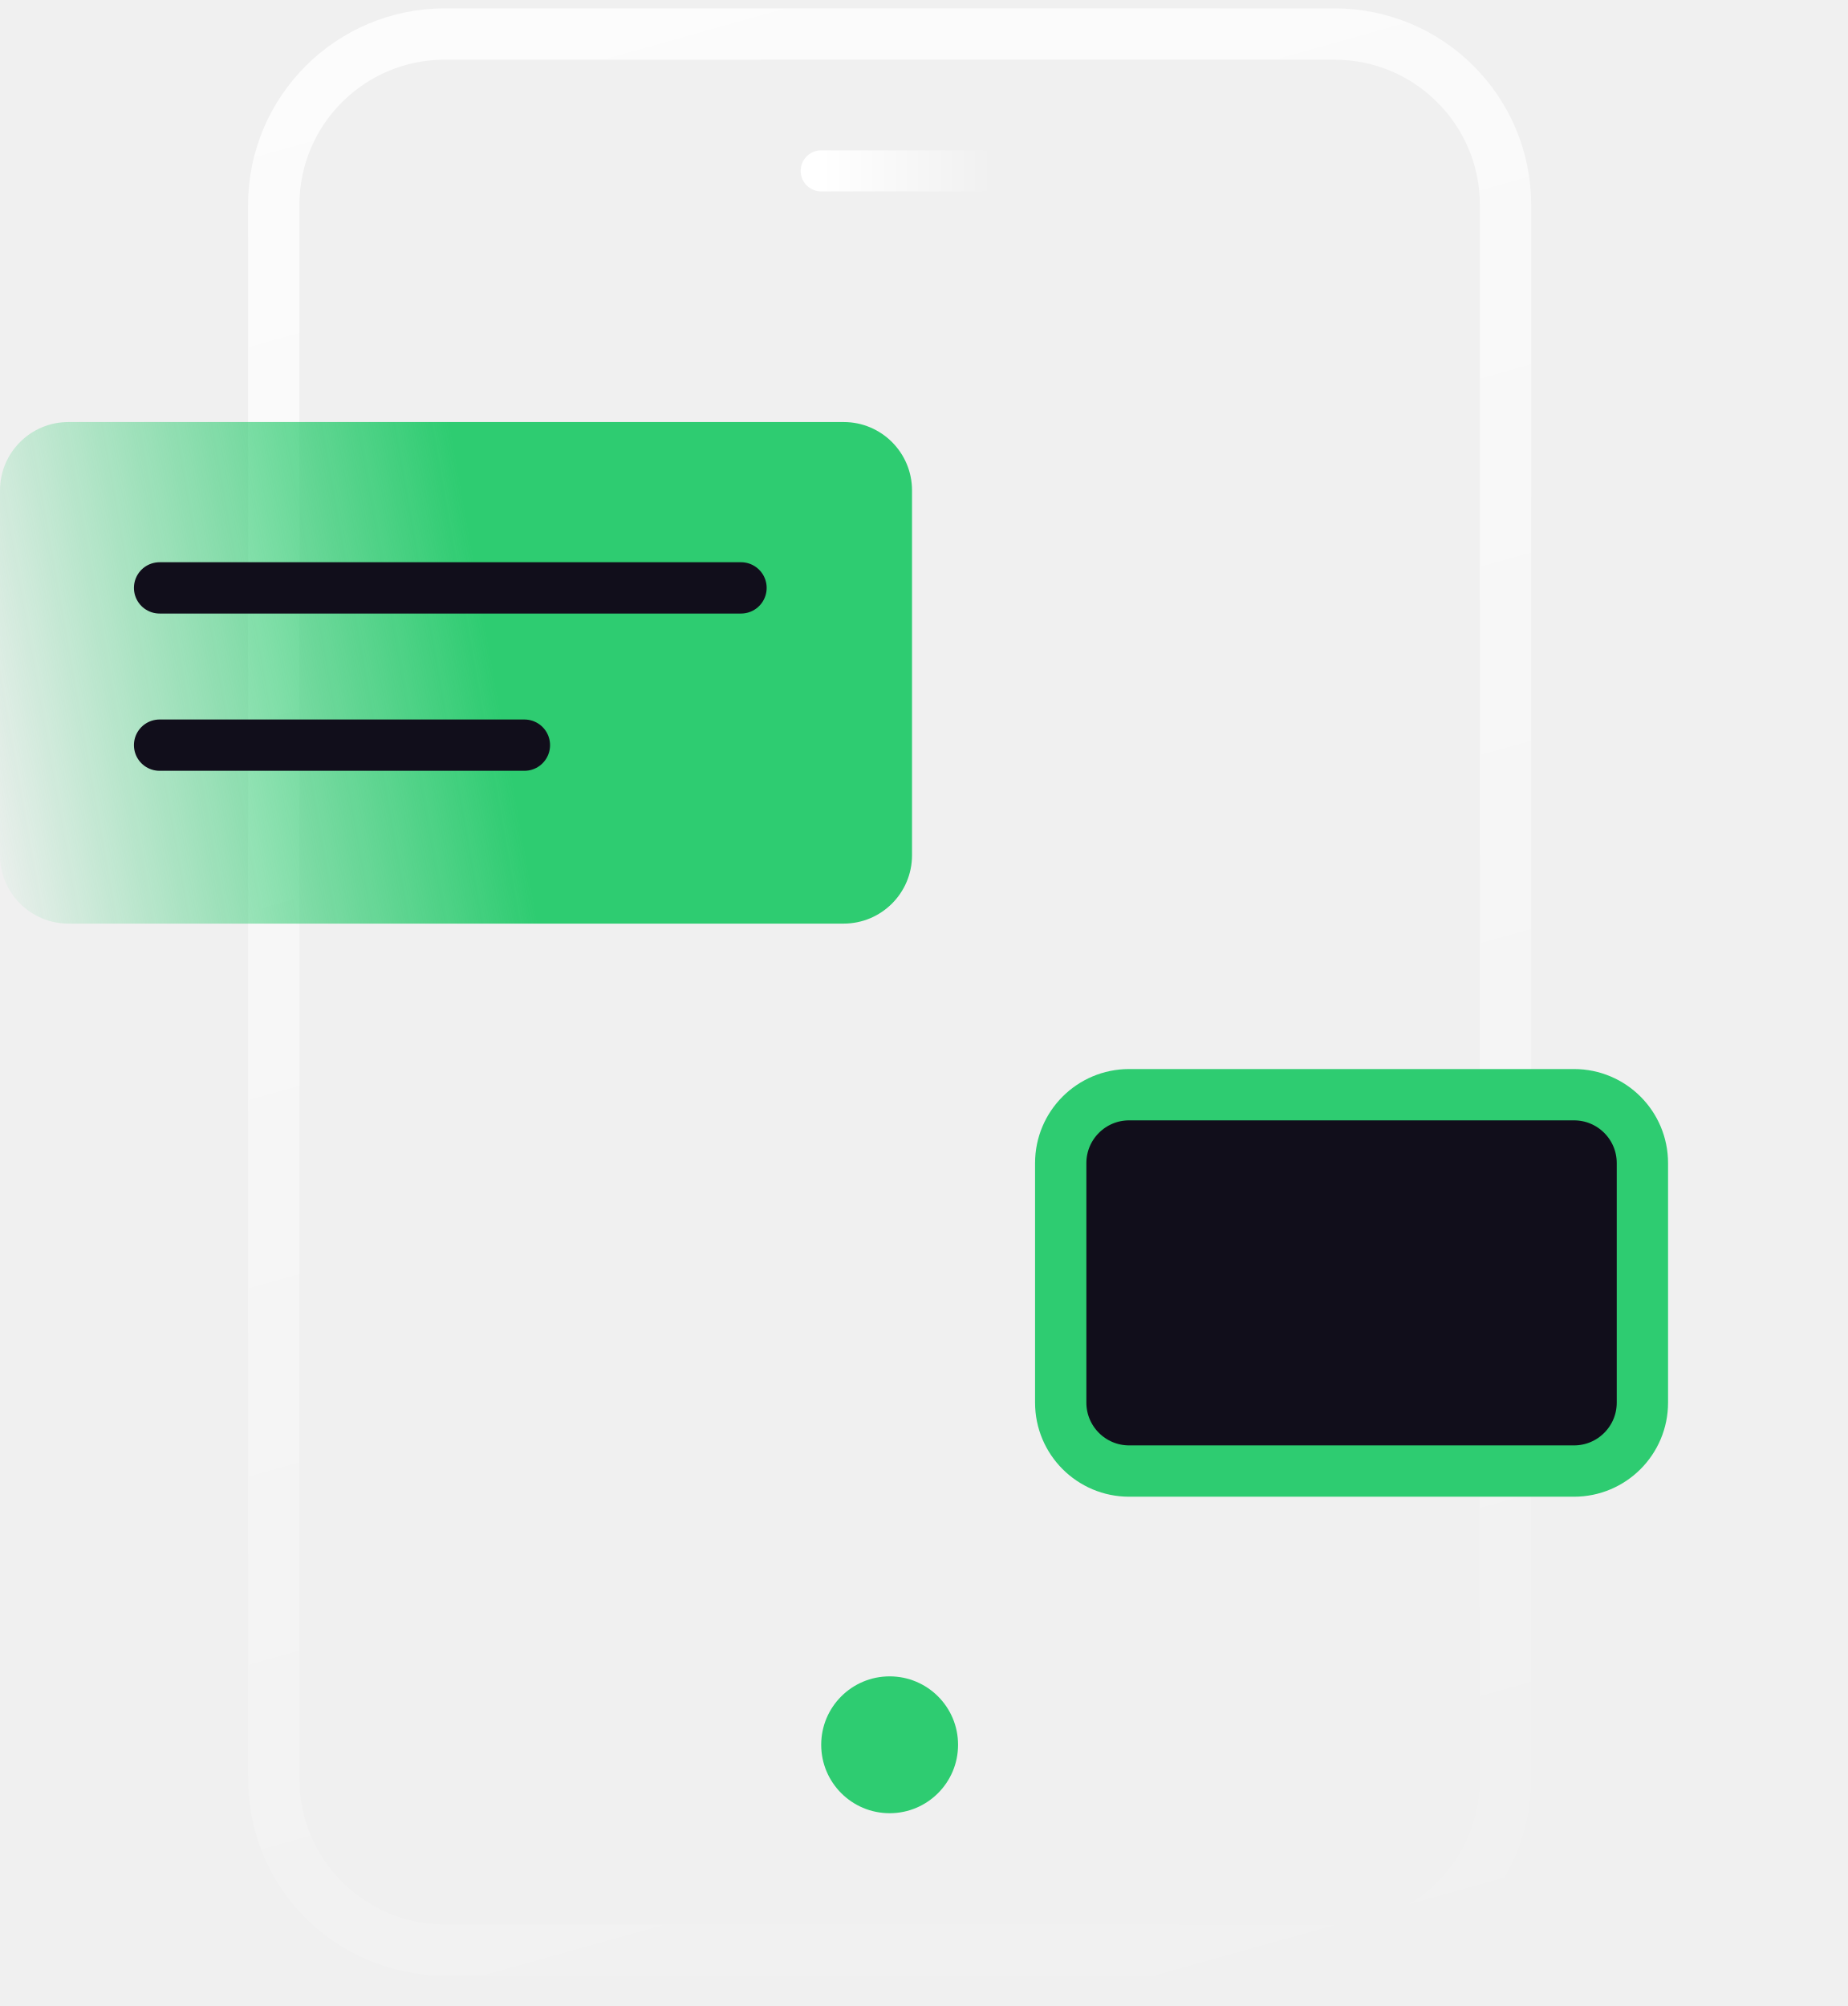
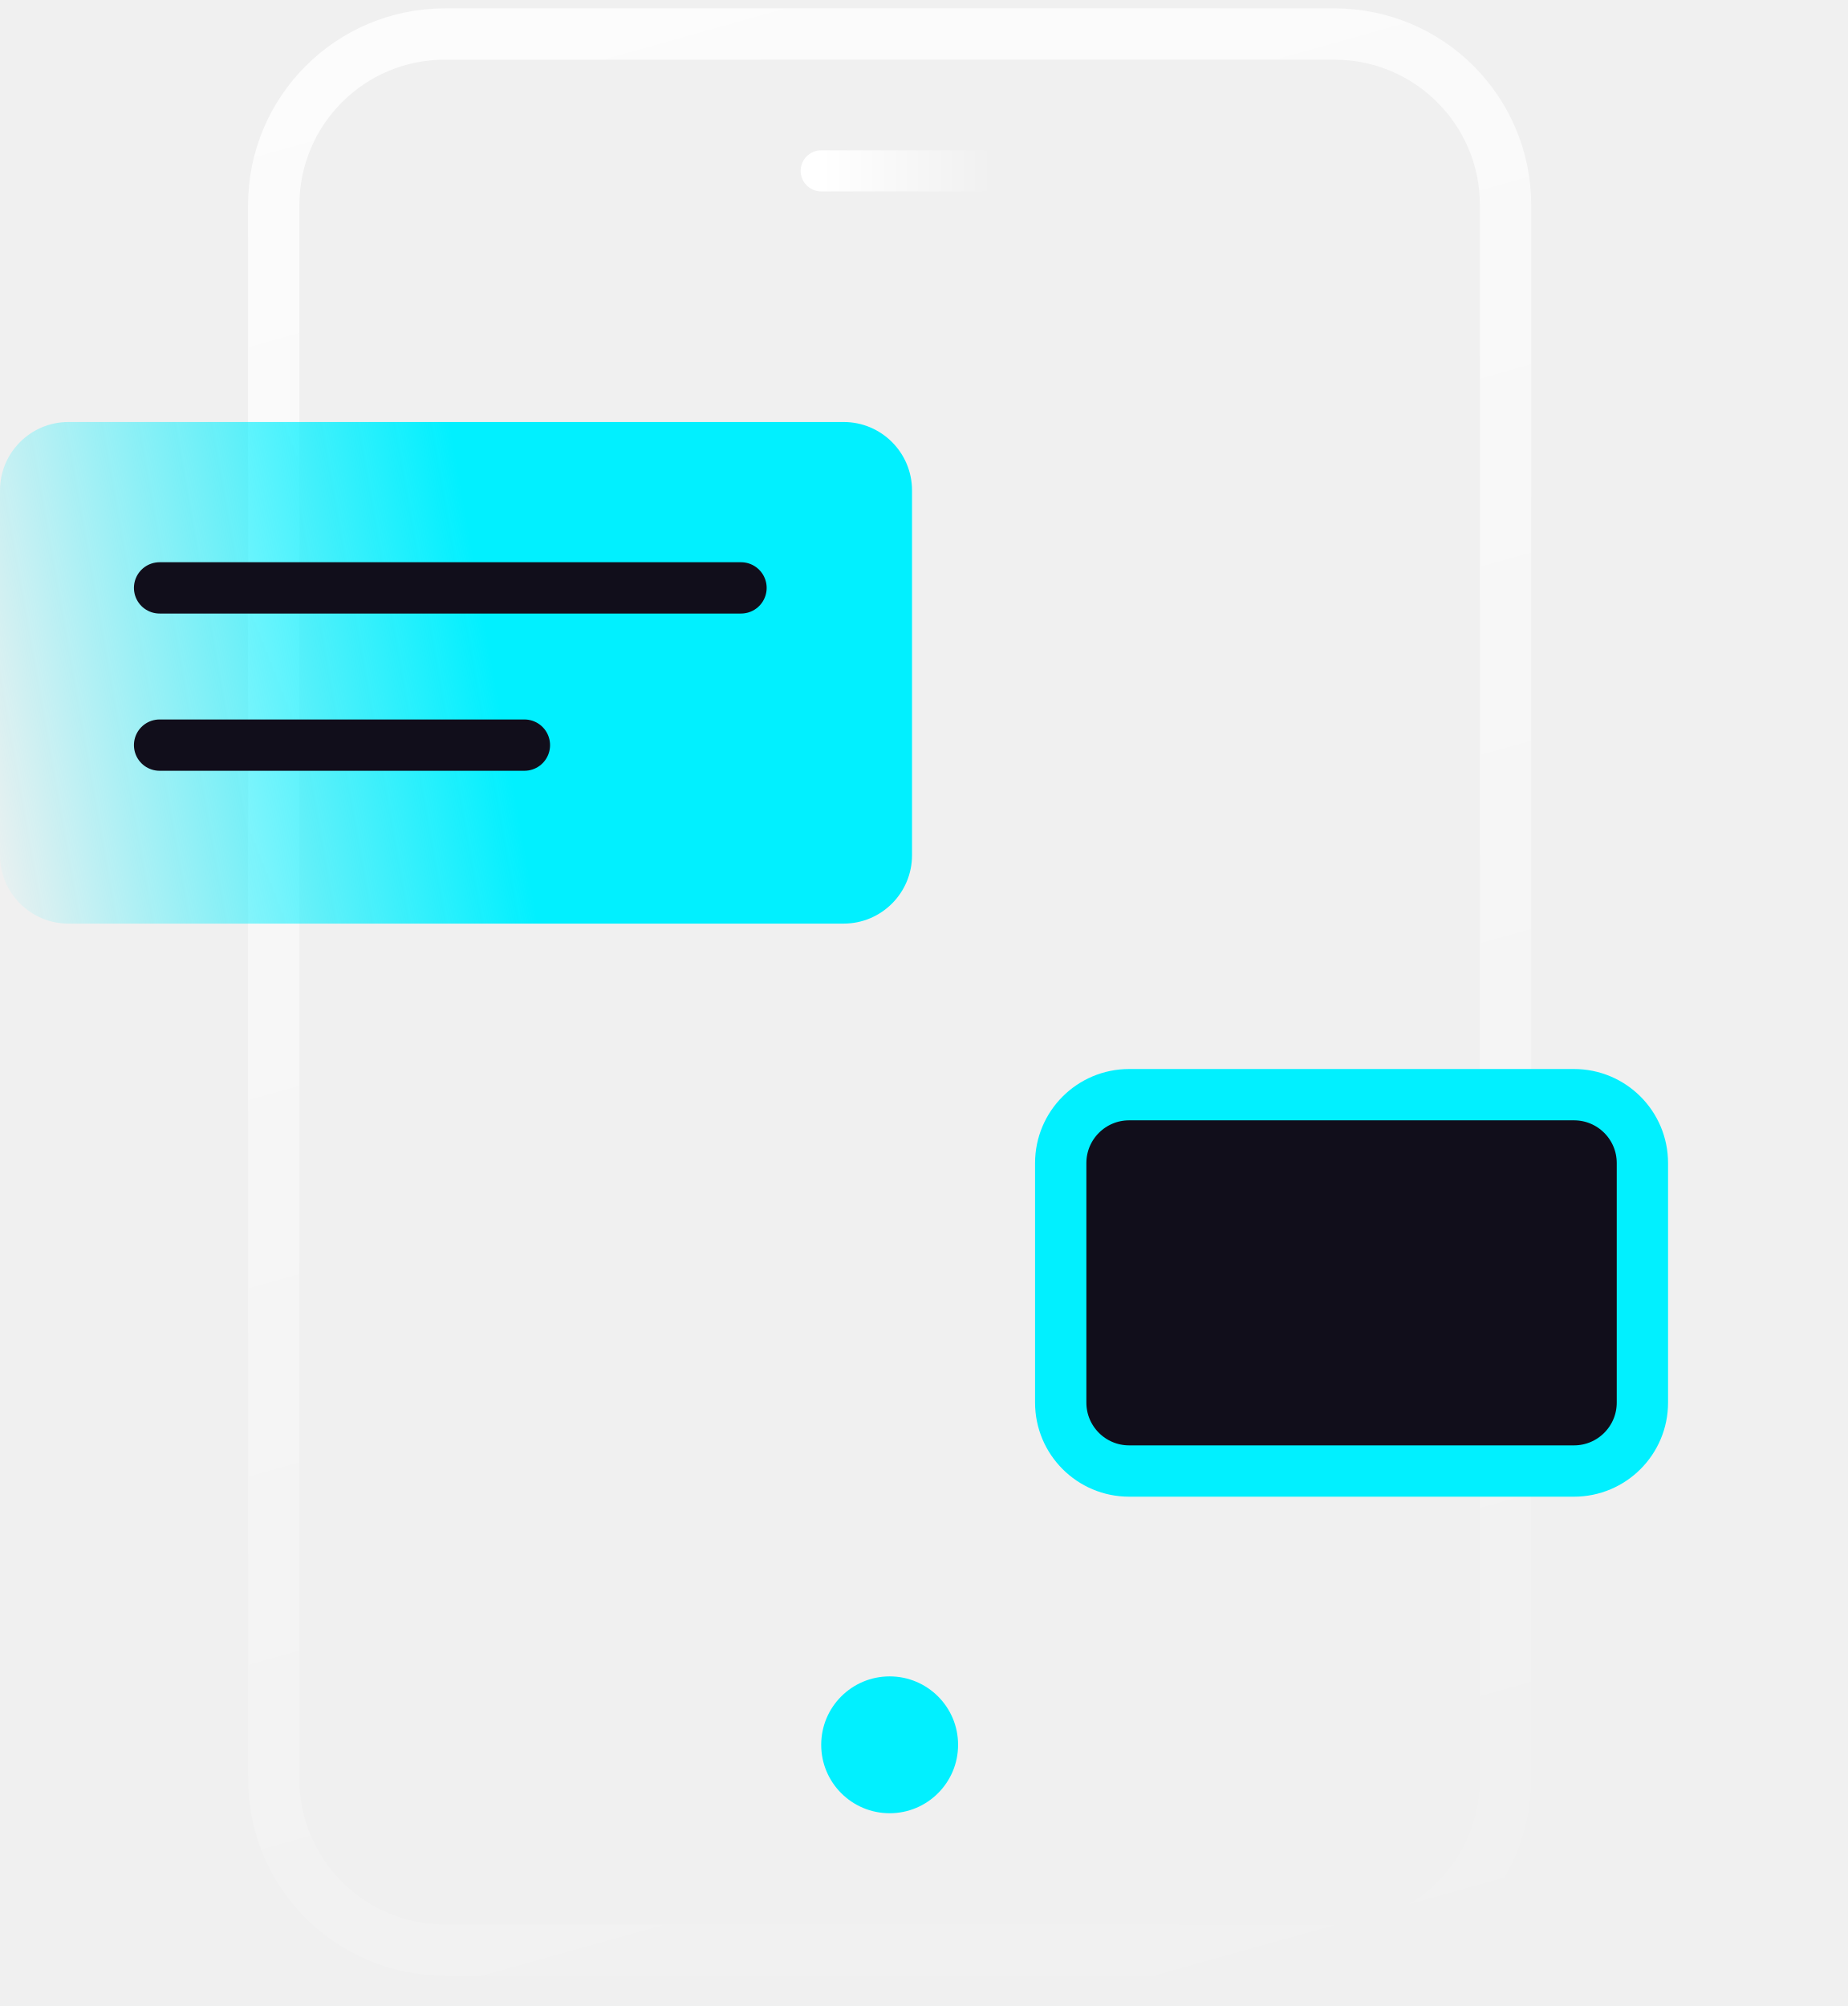
<svg xmlns="http://www.w3.org/2000/svg" width="70" height="76" viewBox="0 0 70 76" fill="none">
-   <g clip-path="url(#clip0_27_263)">
-     <g clip-path="url(#clip1_27_263)">
-       <g clip-path="url(#clip2_27_263)">
-         <path d="M50.556 1.289H16.852C13.272 1.289 10.37 4.19 10.37 7.77V67.4C10.37 70.979 13.272 73.881 16.852 73.881H50.556C54.135 73.881 57.037 70.979 57.037 67.4V7.77C57.037 4.19 54.135 1.289 50.556 1.289Z" stroke="url(#paint0_linear_27_263)" stroke-width="1.944" stroke-linecap="round" stroke-linejoin="round" />
-         <path d="M33.704 68.696C35.136 68.696 36.296 67.535 36.296 66.103C36.296 64.671 35.136 63.511 33.704 63.511C32.272 63.511 31.111 64.671 31.111 66.103C31.111 67.535 32.272 68.696 33.704 68.696Z" fill="#2ECC71" />
-         <path d="M31.96 15.989H2.593C1.161 15.989 0 17.149 0 18.581V32.4C0 33.832 1.161 34.992 2.593 34.992H31.96C33.392 34.992 34.552 33.832 34.552 32.4V18.581C34.552 17.149 33.392 15.989 31.96 15.989Z" fill="url(#paint1_linear_27_263)" />
+   <mask id="mask0_6095_521" style="mask-type:luminance" maskUnits="userSpaceOnUse" x="0" y="0" width="70" height="76">
+     <path d="M70 0H0V75.17H70V0Z" fill="white" />
+   </mask>
+   <g mask="url(#mask0_6095_521)">
+     <mask id="mask1_6095_521" style="mask-type:luminance" maskUnits="userSpaceOnUse" x="0" y="0" width="70" height="76">
+       <path d="M70 0H0V75.17H70V0Z" fill="white" />
+     </mask>
+     <g mask="url(#mask1_6095_521)">
+       <mask id="mask2_6095_521" style="mask-type:luminance" maskUnits="userSpaceOnUse" x="0" y="-1" width="70" height="77">
+         <path d="M70 -0.008H0V75.177H70V-0.008Z" fill="white" />
+       </mask>
+       <g mask="url(#mask2_6095_521)">
+         <path d="M50.555 1.289H16.852C13.272 1.289 10.37 4.191 10.37 7.771V67.4C10.37 70.98 13.272 73.882 16.852 73.882H50.555C54.135 73.882 57.037 70.98 57.037 67.4V7.771C57.037 4.191 54.135 1.289 50.555 1.289Z" stroke="url(#paint0_linear_6095_521)" stroke-width="1.944" stroke-linecap="round" stroke-linejoin="round" />
+         <path d="M33.704 68.697C35.136 68.697 36.297 67.536 36.297 66.104C36.297 64.672 35.136 63.512 33.704 63.512C32.272 63.512 31.111 64.672 31.111 66.104C31.111 67.536 32.272 68.697 33.704 68.697Z" fill="#01F0FF" />
+         <path d="M31.96 15.988H2.593C1.161 15.988 0 17.149 0 18.581V32.399C0 33.831 1.161 34.992 2.593 34.992H31.96C33.392 34.992 34.552 33.831 34.552 32.399V18.581C34.552 17.149 33.392 15.988 31.96 15.988Z" fill="url(#paint1_linear_6095_521)" />
        <path d="M6.046 22.273H28.073" stroke="#110E1B" stroke-width="1.944" stroke-linecap="round" />
-         <path d="M6.046 28.231H19.867" stroke="#110E1B" stroke-width="1.944" stroke-linecap="round" />
-         <path d="M31.111 6.474H37.593" stroke="url(#paint2_linear_27_263)" stroke-width="1.556" stroke-linecap="round" stroke-linejoin="round" />
-         <path d="M59.63 41.474H42.778C41.346 41.474 40.185 42.634 40.185 44.066V53.14C40.185 54.572 41.346 55.733 42.778 55.733H59.63C61.062 55.733 62.222 54.572 62.222 53.14V44.066C62.222 42.634 61.062 41.474 59.63 41.474Z" fill="#110E1B" stroke="#2ECC71" stroke-width="1.944" stroke-linecap="round" />
+         <path d="M6.046 28.23H19.867" stroke="#110E1B" stroke-width="1.944" stroke-linecap="round" />
+         <path d="M31.111 6.473H37.593" stroke="url(#paint2_linear_6095_521)" stroke-width="1.556" stroke-linecap="round" stroke-linejoin="round" />
+         <path d="M59.63 41.473H42.778C41.346 41.473 40.185 42.633 40.185 44.065V53.139C40.185 54.571 41.346 55.732 42.778 55.732H59.63C61.062 55.732 62.222 54.571 62.222 53.139V44.065C62.222 42.633 61.062 41.473 59.63 41.473Z" fill="#110E1B" stroke="#01F0FF" stroke-width="1.944" stroke-linecap="round" />
      </g>
    </g>
  </g>
  <defs>
-     <linearGradient id="paint0_linear_27_263" x1="4.194" y1="-17.465" x2="31.981" y2="81.7" gradientUnits="userSpaceOnUse">
+     <linearGradient id="paint0_linear_6095_521" x1="4.194" y1="-17.464" x2="31.98" y2="81.7" gradientUnits="userSpaceOnUse">
      <stop stop-color="white" />
      <stop offset="1" stop-color="white" stop-opacity="0" />
    </linearGradient>
-     <linearGradient id="paint1_linear_27_263" x1="17.872" y1="20.695" x2="-2.274" y2="24.238" gradientUnits="userSpaceOnUse">
-       <stop stop-color="#2ECC71" />
-       <stop offset="1" stop-color="#2ECC71" stop-opacity="0" />
+     <linearGradient id="paint1_linear_6095_521" x1="17.872" y1="20.695" x2="-2.274" y2="24.237" gradientUnits="userSpaceOnUse">
+       <stop stop-color="#01F0FF" />
+       <stop offset="1" stop-color="#01F0FF" stop-opacity="0" />
    </linearGradient>
-     <linearGradient id="paint2_linear_27_263" x1="31.111" y1="6.474" x2="37.593" y2="6.474" gradientUnits="userSpaceOnUse">
+     <linearGradient id="paint2_linear_6095_521" x1="31.111" y1="6.473" x2="37.593" y2="6.473" gradientUnits="userSpaceOnUse">
      <stop stop-color="white" />
      <stop offset="1" stop-color="white" stop-opacity="0" />
    </linearGradient>
-     <clipPath id="clip0_27_263">
-       <rect width="70" height="75.17" fill="white" />
-     </clipPath>
-     <clipPath id="clip1_27_263">
-       <rect width="70" height="75.17" fill="white" />
-     </clipPath>
-     <clipPath id="clip2_27_263">
-       <rect width="70" height="75.185" fill="white" transform="translate(0 -0.0078125)" />
-     </clipPath>
  </defs>
</svg>
